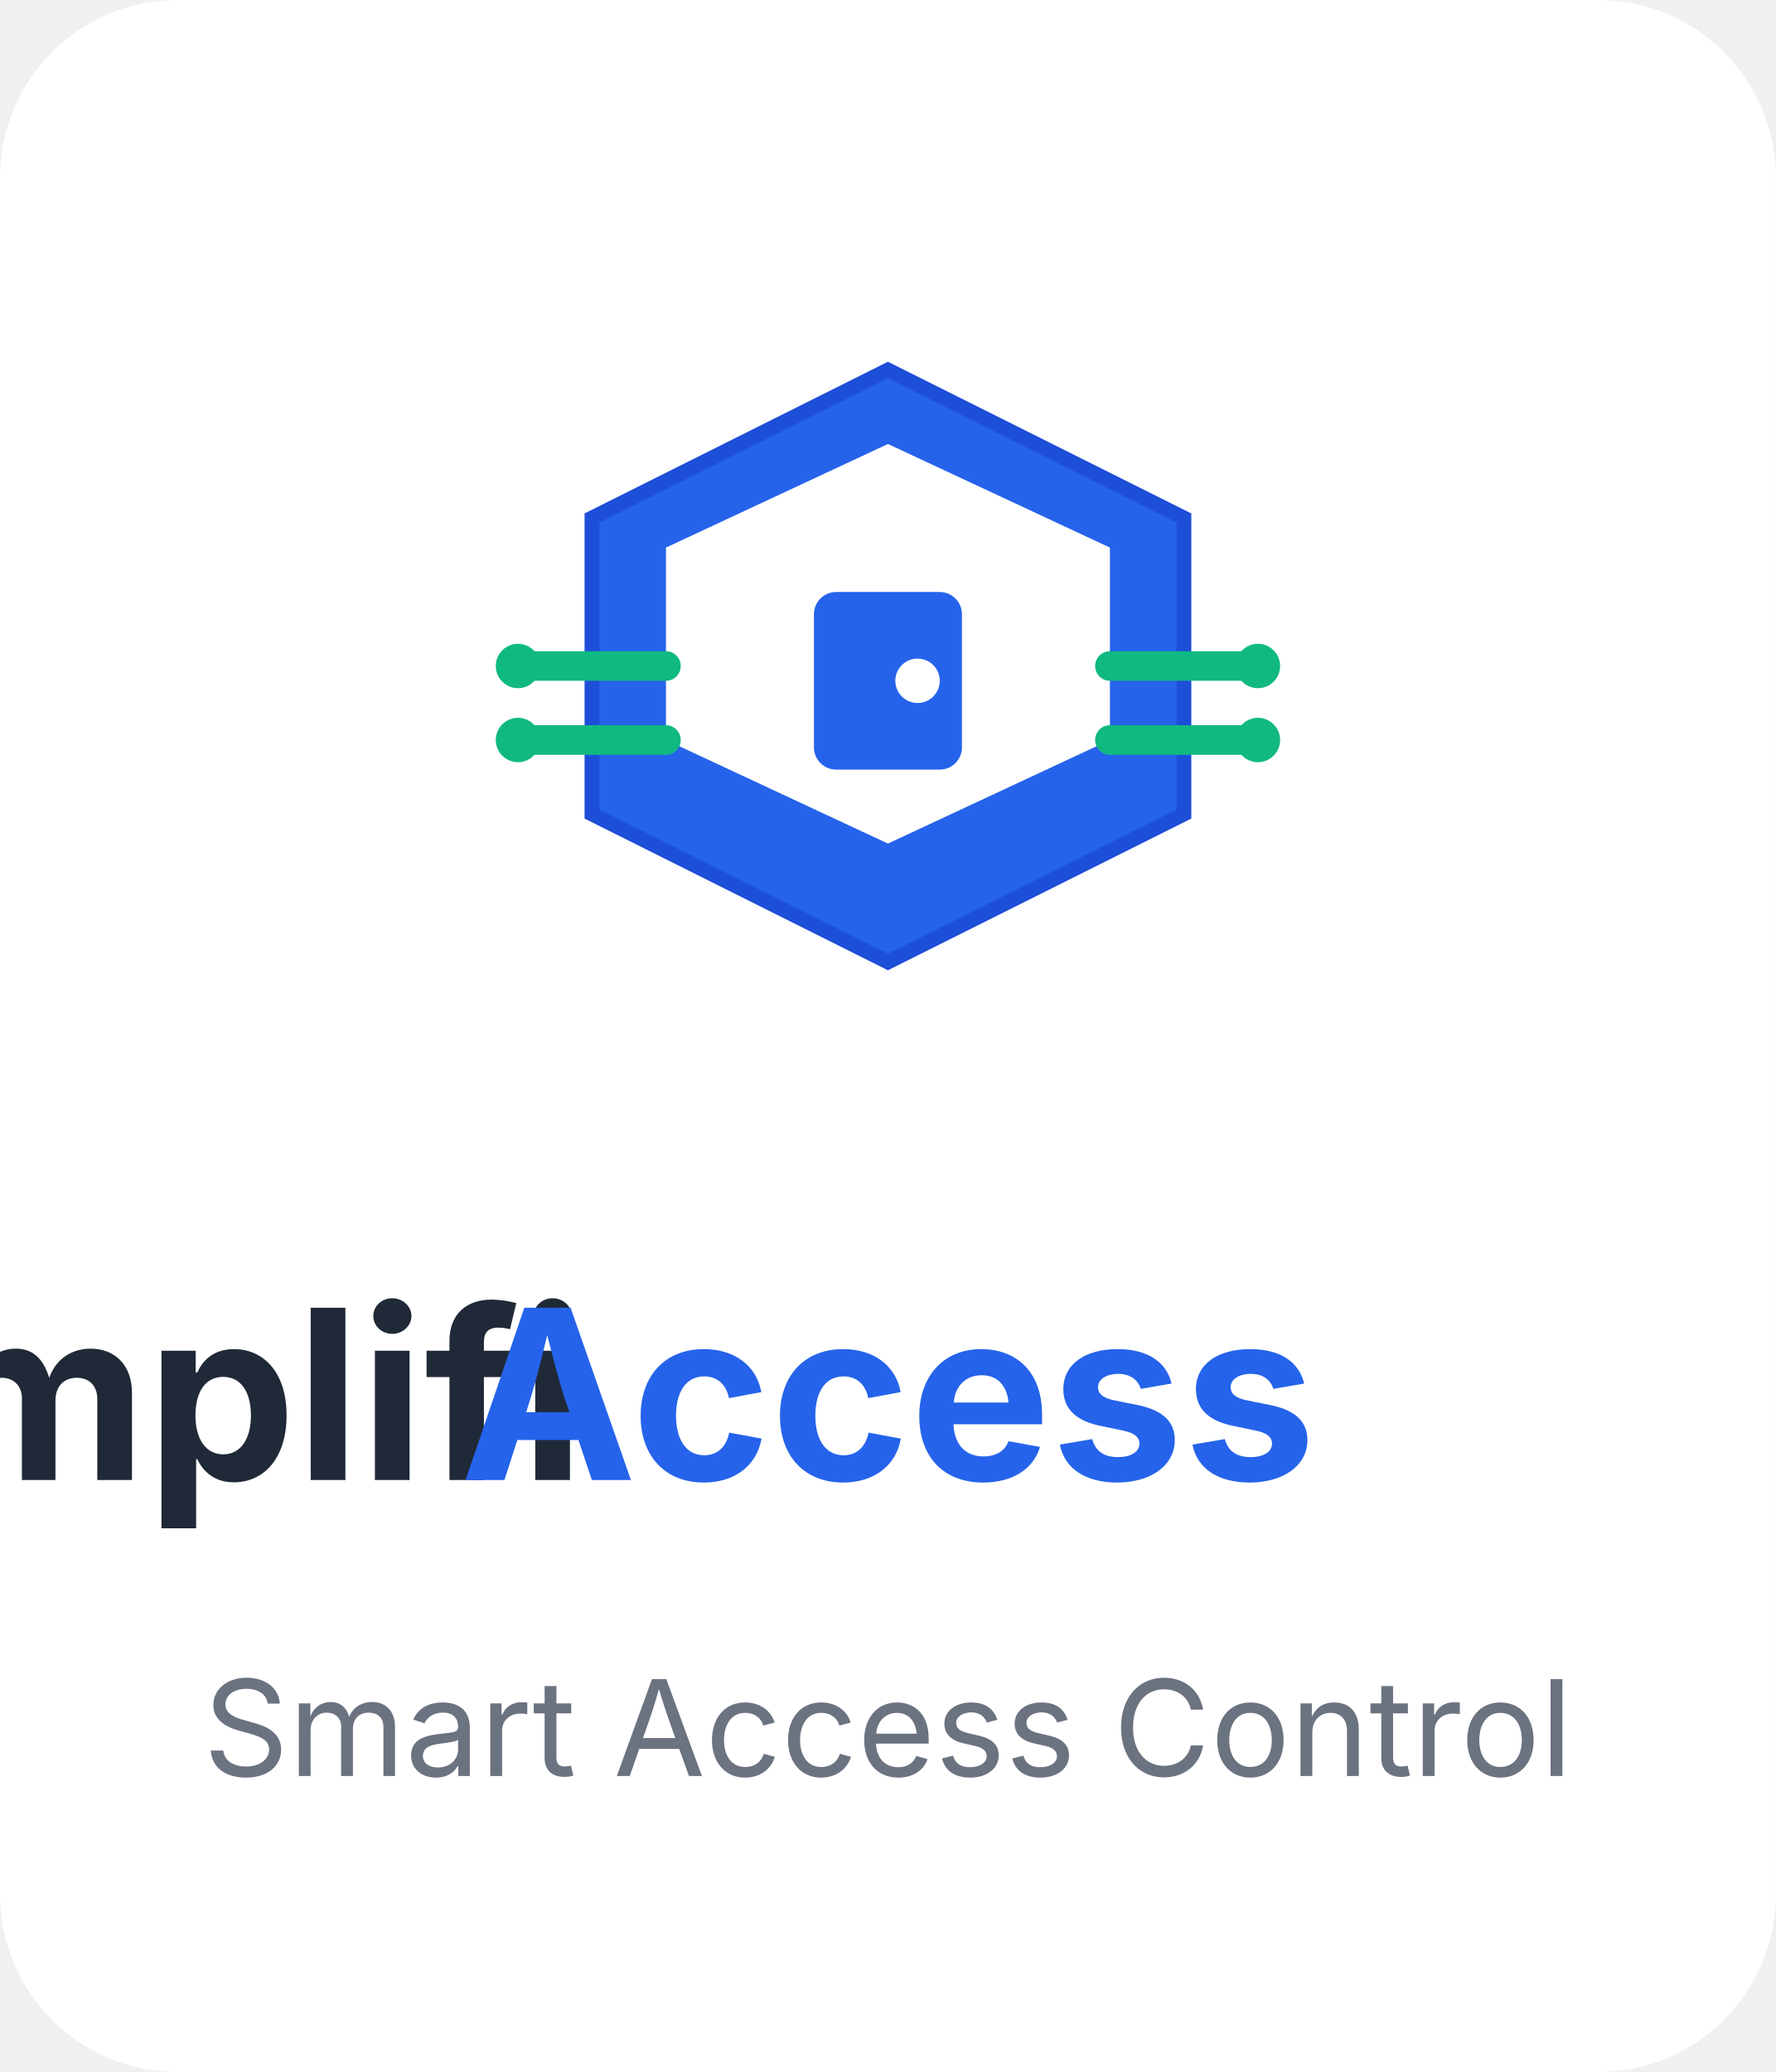
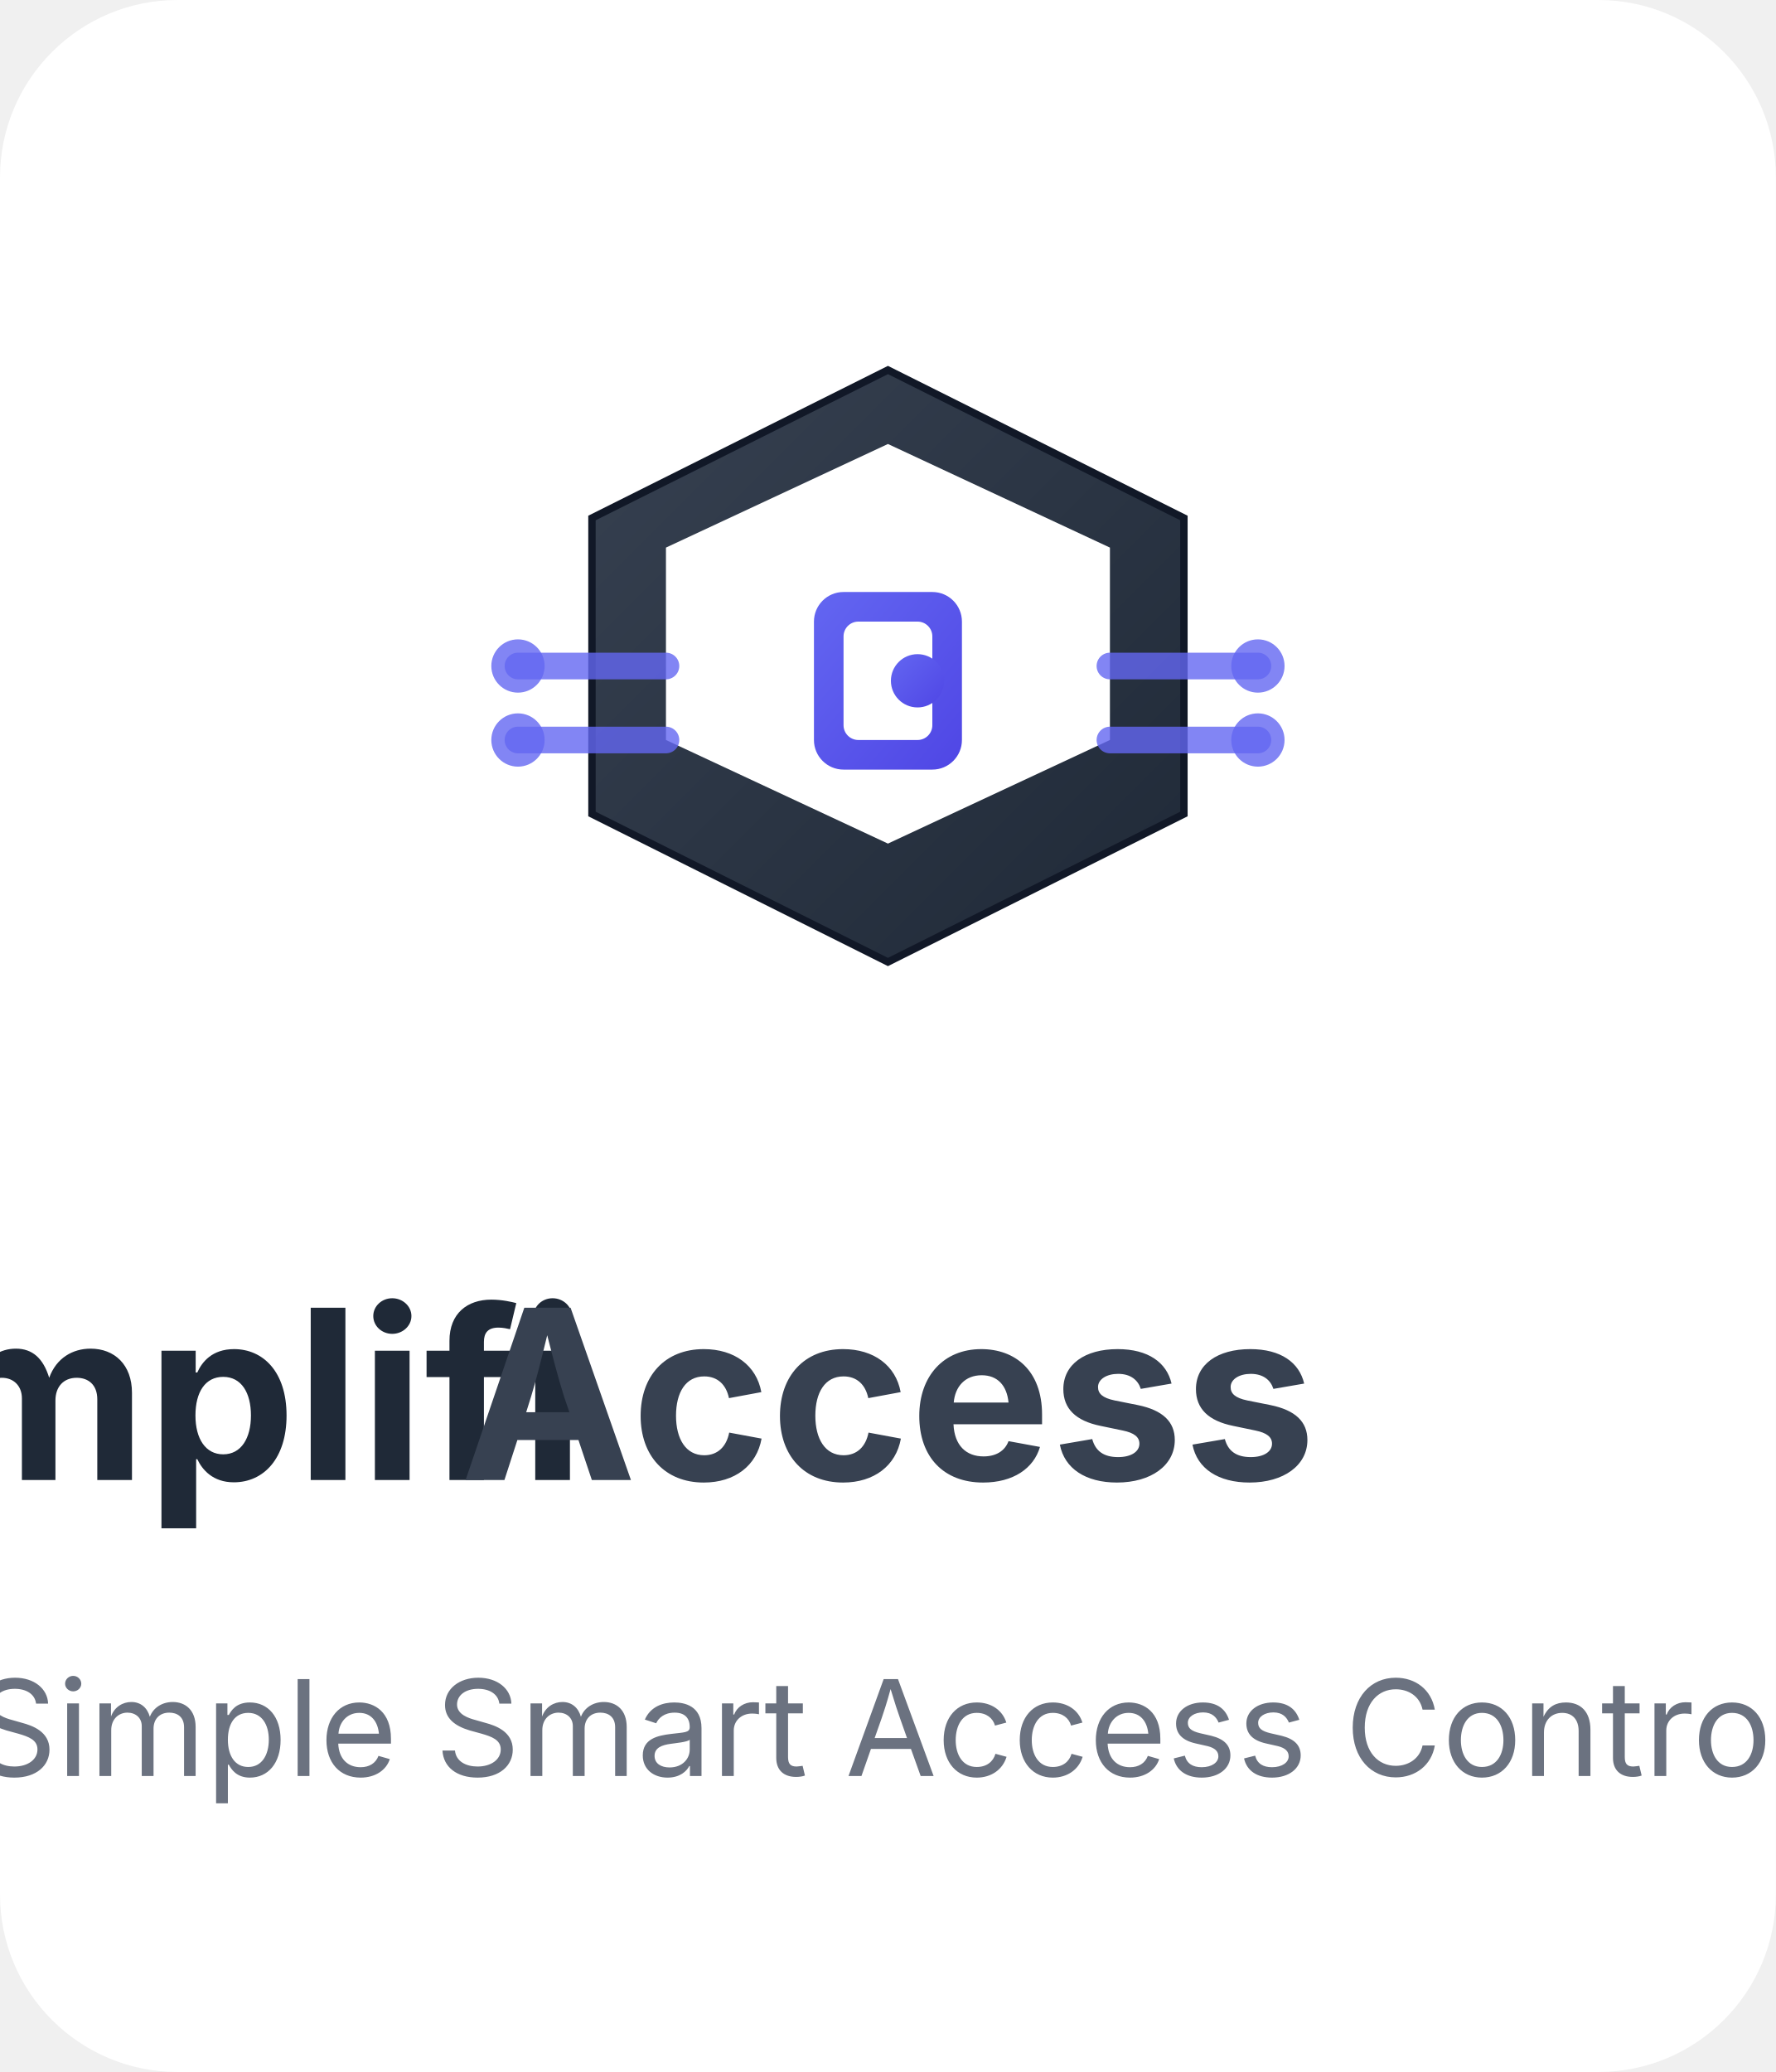
<svg xmlns="http://www.w3.org/2000/svg" width="120" height="140" viewBox="0 0 120 140" fill="none">
  <rect width="120" height="140" rx="12" fill="white" />
  <g transform="translate(30, 20)">
-     <path d="M30 5L50 15V35L30 45L10 35V15L30 5Z" fill="#2563eb" stroke="#1d4ed8" stroke-width="1" />
+     <defs>
+       <linearGradient id="shieldGradientV" x1="0%" y1="0%" x2="100%" y2="100%">
+         <stop offset="0%" style="stop-color:#374151;stop-opacity:1" />
+         <stop offset="100%" style="stop-color:#1f2937;stop-opacity:1" />
+       </linearGradient>
+       <linearGradient id="accentGradientV" x1="0%" y1="0%" x2="100%" y2="100%">
+         <stop offset="0%" style="stop-color:#6366f1;stop-opacity:1" />
+         <stop offset="100%" style="stop-color:#4f46e5;stop-opacity:1" />
+       </linearGradient>
+     </defs>
+     <path d="M30 5L50 15V35L30 45L10 35V15L30 5Z" fill="url(#shieldGradientV)" stroke="#111827" stroke-width="0.5" />
    <path d="M30 10L45 17V30L30 37L15 30V17L30 10Z" fill="white" />
-     <rect x="25" y="20" width="10" height="12" rx="1.5" fill="#2563eb" />
-     <circle cx="32" cy="26" r="1.5" fill="white" />
-     <path d="M5 25L15 25M45 25L55 25M5 30L15 30M45 30L55 30" stroke="#10b981" stroke-width="2" stroke-linecap="round" />
-     <circle cx="5" cy="25" r="1.5" fill="#10b981" />
-     <circle cx="55" cy="25" r="1.5" fill="#10b981" />
-     <circle cx="5" cy="30" r="1.5" fill="#10b981" />
-     <circle cx="55" cy="30" r="1.5" fill="#10b981" />
+     <rect x="25" y="20" width="10" height="12" rx="2" fill="url(#accentGradientV)" />
+     <rect x="27" y="22" width="6" height="8" rx="1" fill="white" />
+     <circle cx="32" cy="26" r="1.8" fill="url(#accentGradientV)" />
+     <path d="M5 25L15 25M45 25L55 25M5 30L15 30M45 30L55 30" stroke="#6366f1" stroke-width="1.8" stroke-linecap="round" opacity="0.8" />
+     <circle cx="5" cy="25" r="1.8" fill="#6366f1" opacity="0.8" />
+     <circle cx="55" cy="25" r="1.8" fill="#6366f1" opacity="0.8" />
+     <circle cx="5" cy="30" r="1.8" fill="#6366f1" opacity="0.8" />
+     <circle cx="55" cy="30" r="1.8" fill="#6366f1" opacity="0.8" />
  </g>
  <g transform="translate(10, 80)">
    <text x="0" y="20" font-family="Inter, 'Segoe UI', Tahoma, Geneva, Verdana, sans-serif" font-size="16" font-weight="700" fill="#1f2937" text-anchor="middle">Simplifi</text>
-     <text x="50" y="20" font-family="Inter, 'Segoe UI', Tahoma, Geneva, Verdana, sans-serif" font-size="16" font-weight="700" fill="#2563eb" text-anchor="middle">Access</text>
-     <text x="50" y="40" font-family="Inter, 'Segoe UI', Tahoma, Geneva, Verdana, sans-serif" font-size="9" font-weight="400" fill="#6b7280" text-anchor="middle">Smart Access Control</text>
+     <text x="50" y="20" font-family="Inter, 'Segoe UI', Tahoma, Geneva, Verdana, sans-serif" font-size="16" font-weight="700" fill="#374151" text-anchor="middle">Access</text>
+     <text x="50" y="40" font-family="Inter, 'Segoe UI', Tahoma, Geneva, Verdana, sans-serif" font-size="9" font-weight="400" fill="#6b7280" text-anchor="middle">Simple Smart Access Control</text>
  </g>
</svg>
